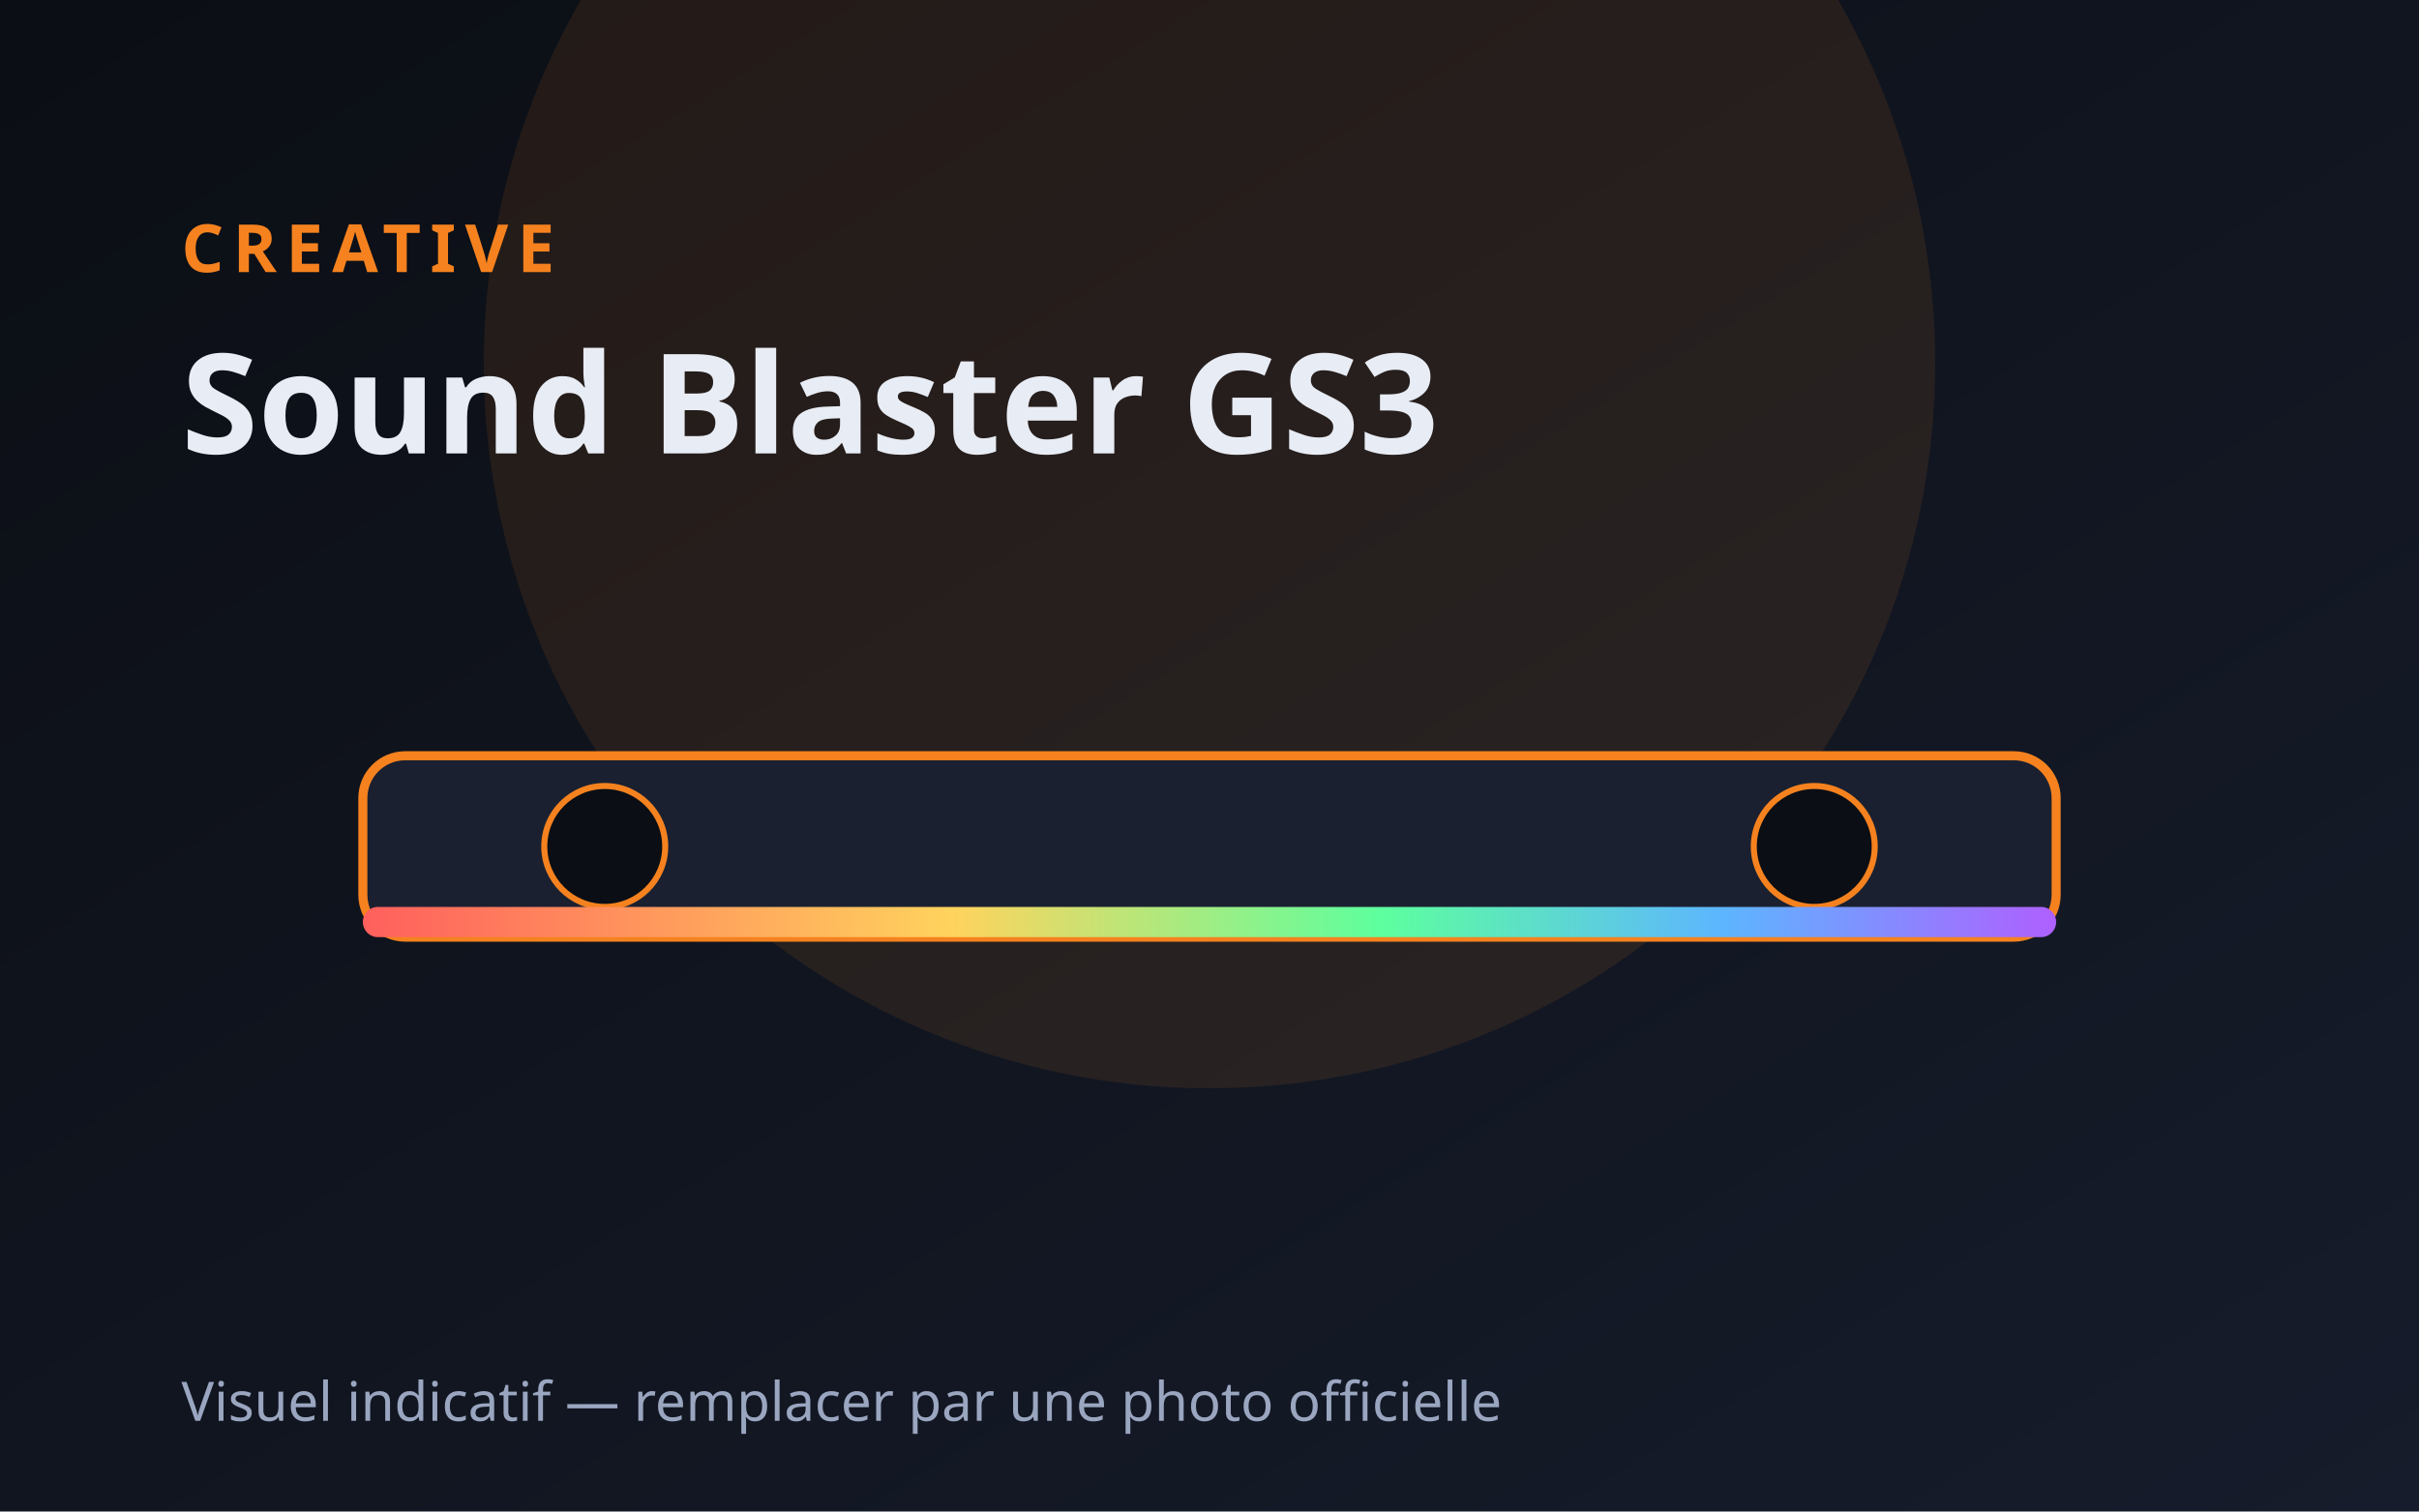
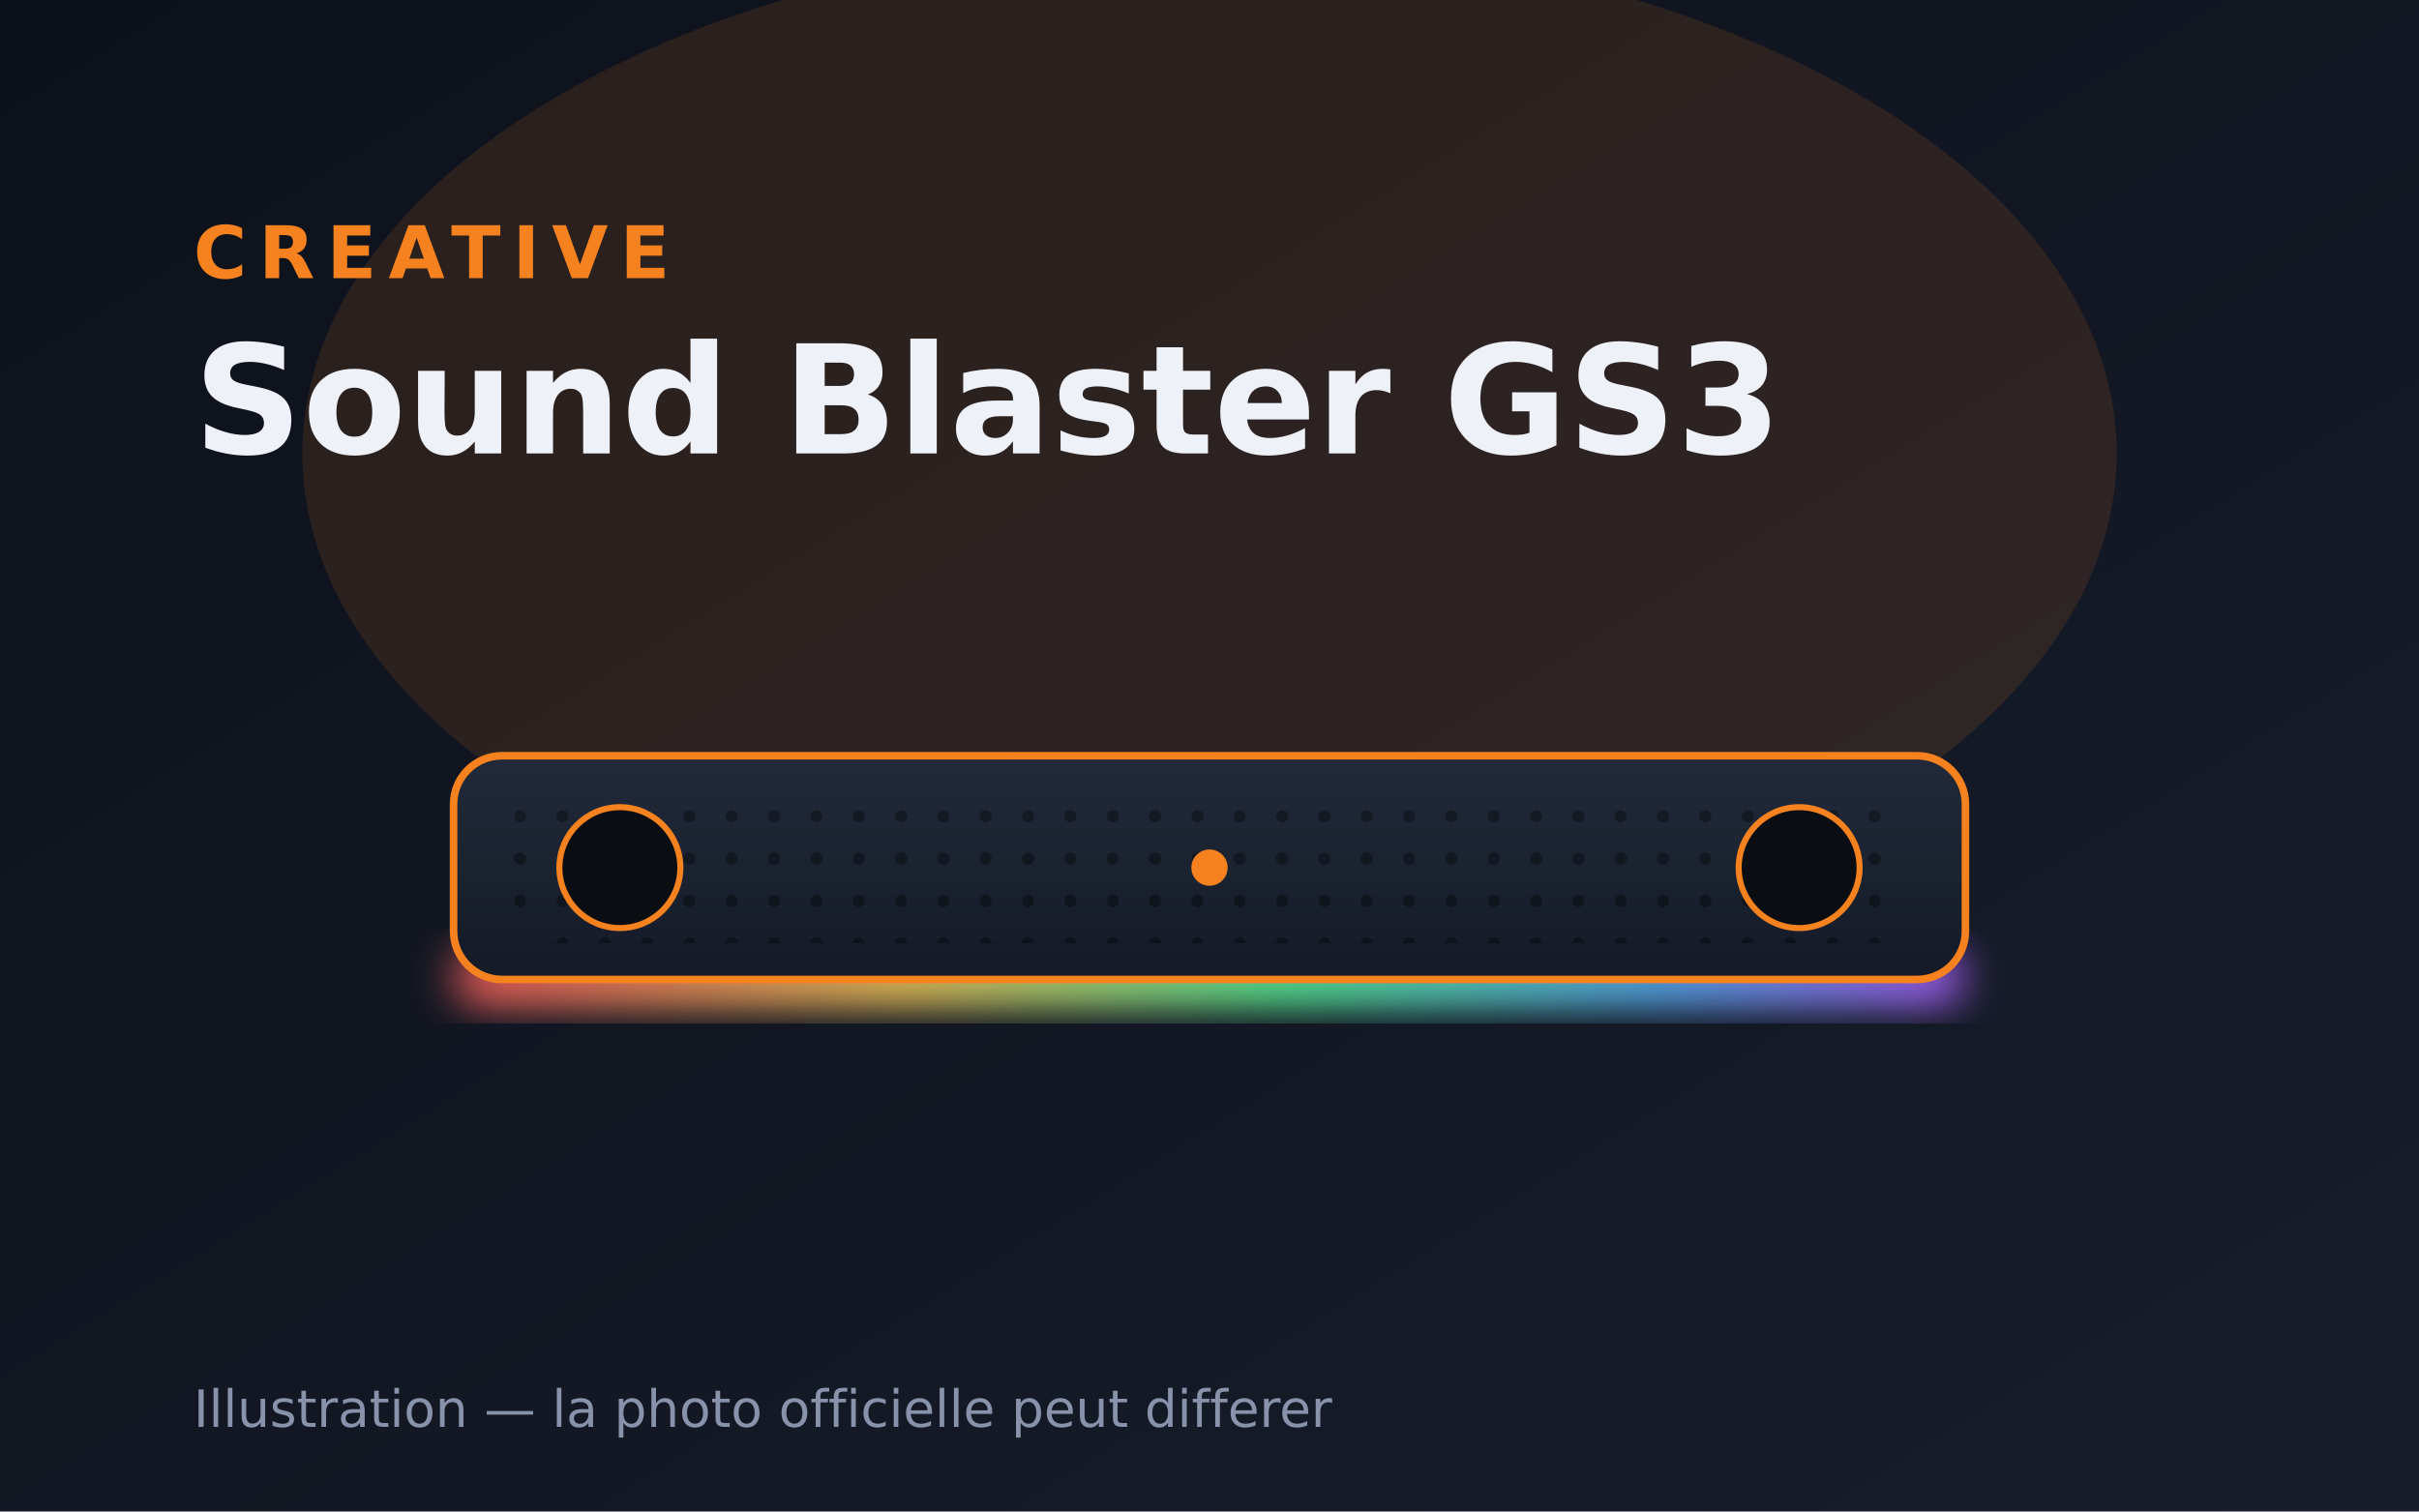
<svg xmlns="http://www.w3.org/2000/svg" viewBox="0 0 800 500" width="800" height="500" role="img" aria-label="Creative Sound Blaster GS3">
  <defs>
    <linearGradient id="bg" x1="0" y1="0" x2="1" y2="1">
-       <stop offset="0" stop-color="#0b0e14" />
-       <stop offset="1" stop-color="#161c2b" />
+       <stop offset="0" stop-color="#0d111a" />
+       <stop offset="1" stop-color="#171d2b" />
+     </linearGradient>
+     <linearGradient id="bar" x1="0" y1="0" x2="0" y2="1">
+       <stop offset="0" stop-color="#222a3a" />
+       <stop offset="1" stop-color="#141a26" />
    </linearGradient>
    <linearGradient id="rgb" x1="0" y1="0" x2="1" y2="0">
      <stop offset="0" stop-color="#ff5d5d" />
-       <stop offset="0.35" stop-color="#ffd35d" />
-       <stop offset="0.6" stop-color="#5dff9e" />
+       <stop offset="0.3" stop-color="#ffd35d" />
+       <stop offset="0.55" stop-color="#5dff9e" />
      <stop offset="0.8" stop-color="#5db5ff" />
      <stop offset="1" stop-color="#b15dff" />
    </linearGradient>
+     <filter id="blur" x="-20%" y="-20%" width="140%" height="140%">
+       <feGaussianBlur stdDeviation="7" />
+     </filter>
+     <pattern id="g_creative-sound-blaster-gs3" width="14" height="14" patternUnits="userSpaceOnUse">
+       <circle cx="4" cy="4" r="2" fill="#000" opacity="0.35" />
+     </pattern>
  </defs>
  <rect width="800" height="500" fill="url(#bg)" />
-   <circle cx="400" cy="120" r="240" fill="#F5821F" opacity="0.10" />
-   <rect x="120" y="250" width="560" height="60" rx="14" fill="#1a2030" stroke="#F5821F" stroke-width="3" />
-   <circle cx="200" cy="280" r="20" fill="#0b0e14" stroke="#F5821F" stroke-width="2" />
-   <circle cx="600" cy="280" r="20" fill="#0b0e14" stroke="#F5821F" stroke-width="2" />
-   <rect x="120" y="300" width="560" height="10" rx="5" fill="url(#rgb)" />
-   <text x="60" y="90" font-family="system-ui, sans-serif" font-size="22" font-weight="700" letter-spacing="3" fill="#F5821F">CREATIVE</text>
-   <text x="60" y="150" font-family="system-ui, sans-serif" font-size="46" font-weight="800" fill="#e8ecf4">Sound Blaster GS3</text>
-   <text x="60" y="470" font-family="system-ui, sans-serif" font-size="18" fill="#9aa6c0">Visuel indicatif — remplacer par une photo officielle</text>
+   <ellipse cx="400" cy="150" rx="300" ry="170" fill="#F5821F" opacity="0.12" />
+   <rect x="150" y="312" width="500" height="22" rx="11" fill="url(#rgb)" opacity="0.85" filter="url(#blur)" />
+   <rect x="150" y="250" width="500" height="74" rx="16" fill="url(#bar)" stroke="#F5821F" stroke-width="2.5" />
+   <rect x="170" y="262" width="460" height="50" rx="10" fill="url(#g_creative-sound-blaster-gs3)" />
+   <circle cx="205" cy="287" r="20" fill="#0a0d12" stroke="#F5821F" stroke-width="2" />
+   <circle cx="595" cy="287" r="20" fill="#0a0d12" stroke="#F5821F" stroke-width="2" />
+   <circle cx="400" cy="287" r="6" fill="#F5821F" />
+   <text x="64" y="92" font-family="DejaVu Sans, sans-serif" font-size="24" font-weight="700" letter-spacing="4" fill="#F5821F">CREATIVE</text>
+   <text x="64" y="150" font-family="DejaVu Sans, sans-serif" font-size="50" font-weight="800" fill="#eef2f8">Sound Blaster GS3</text>
+   <text x="64" y="472" font-family="DejaVu Sans, sans-serif" font-size="17" fill="#8893ab">Illustration — la photo officielle peut differer</text>
</svg>
